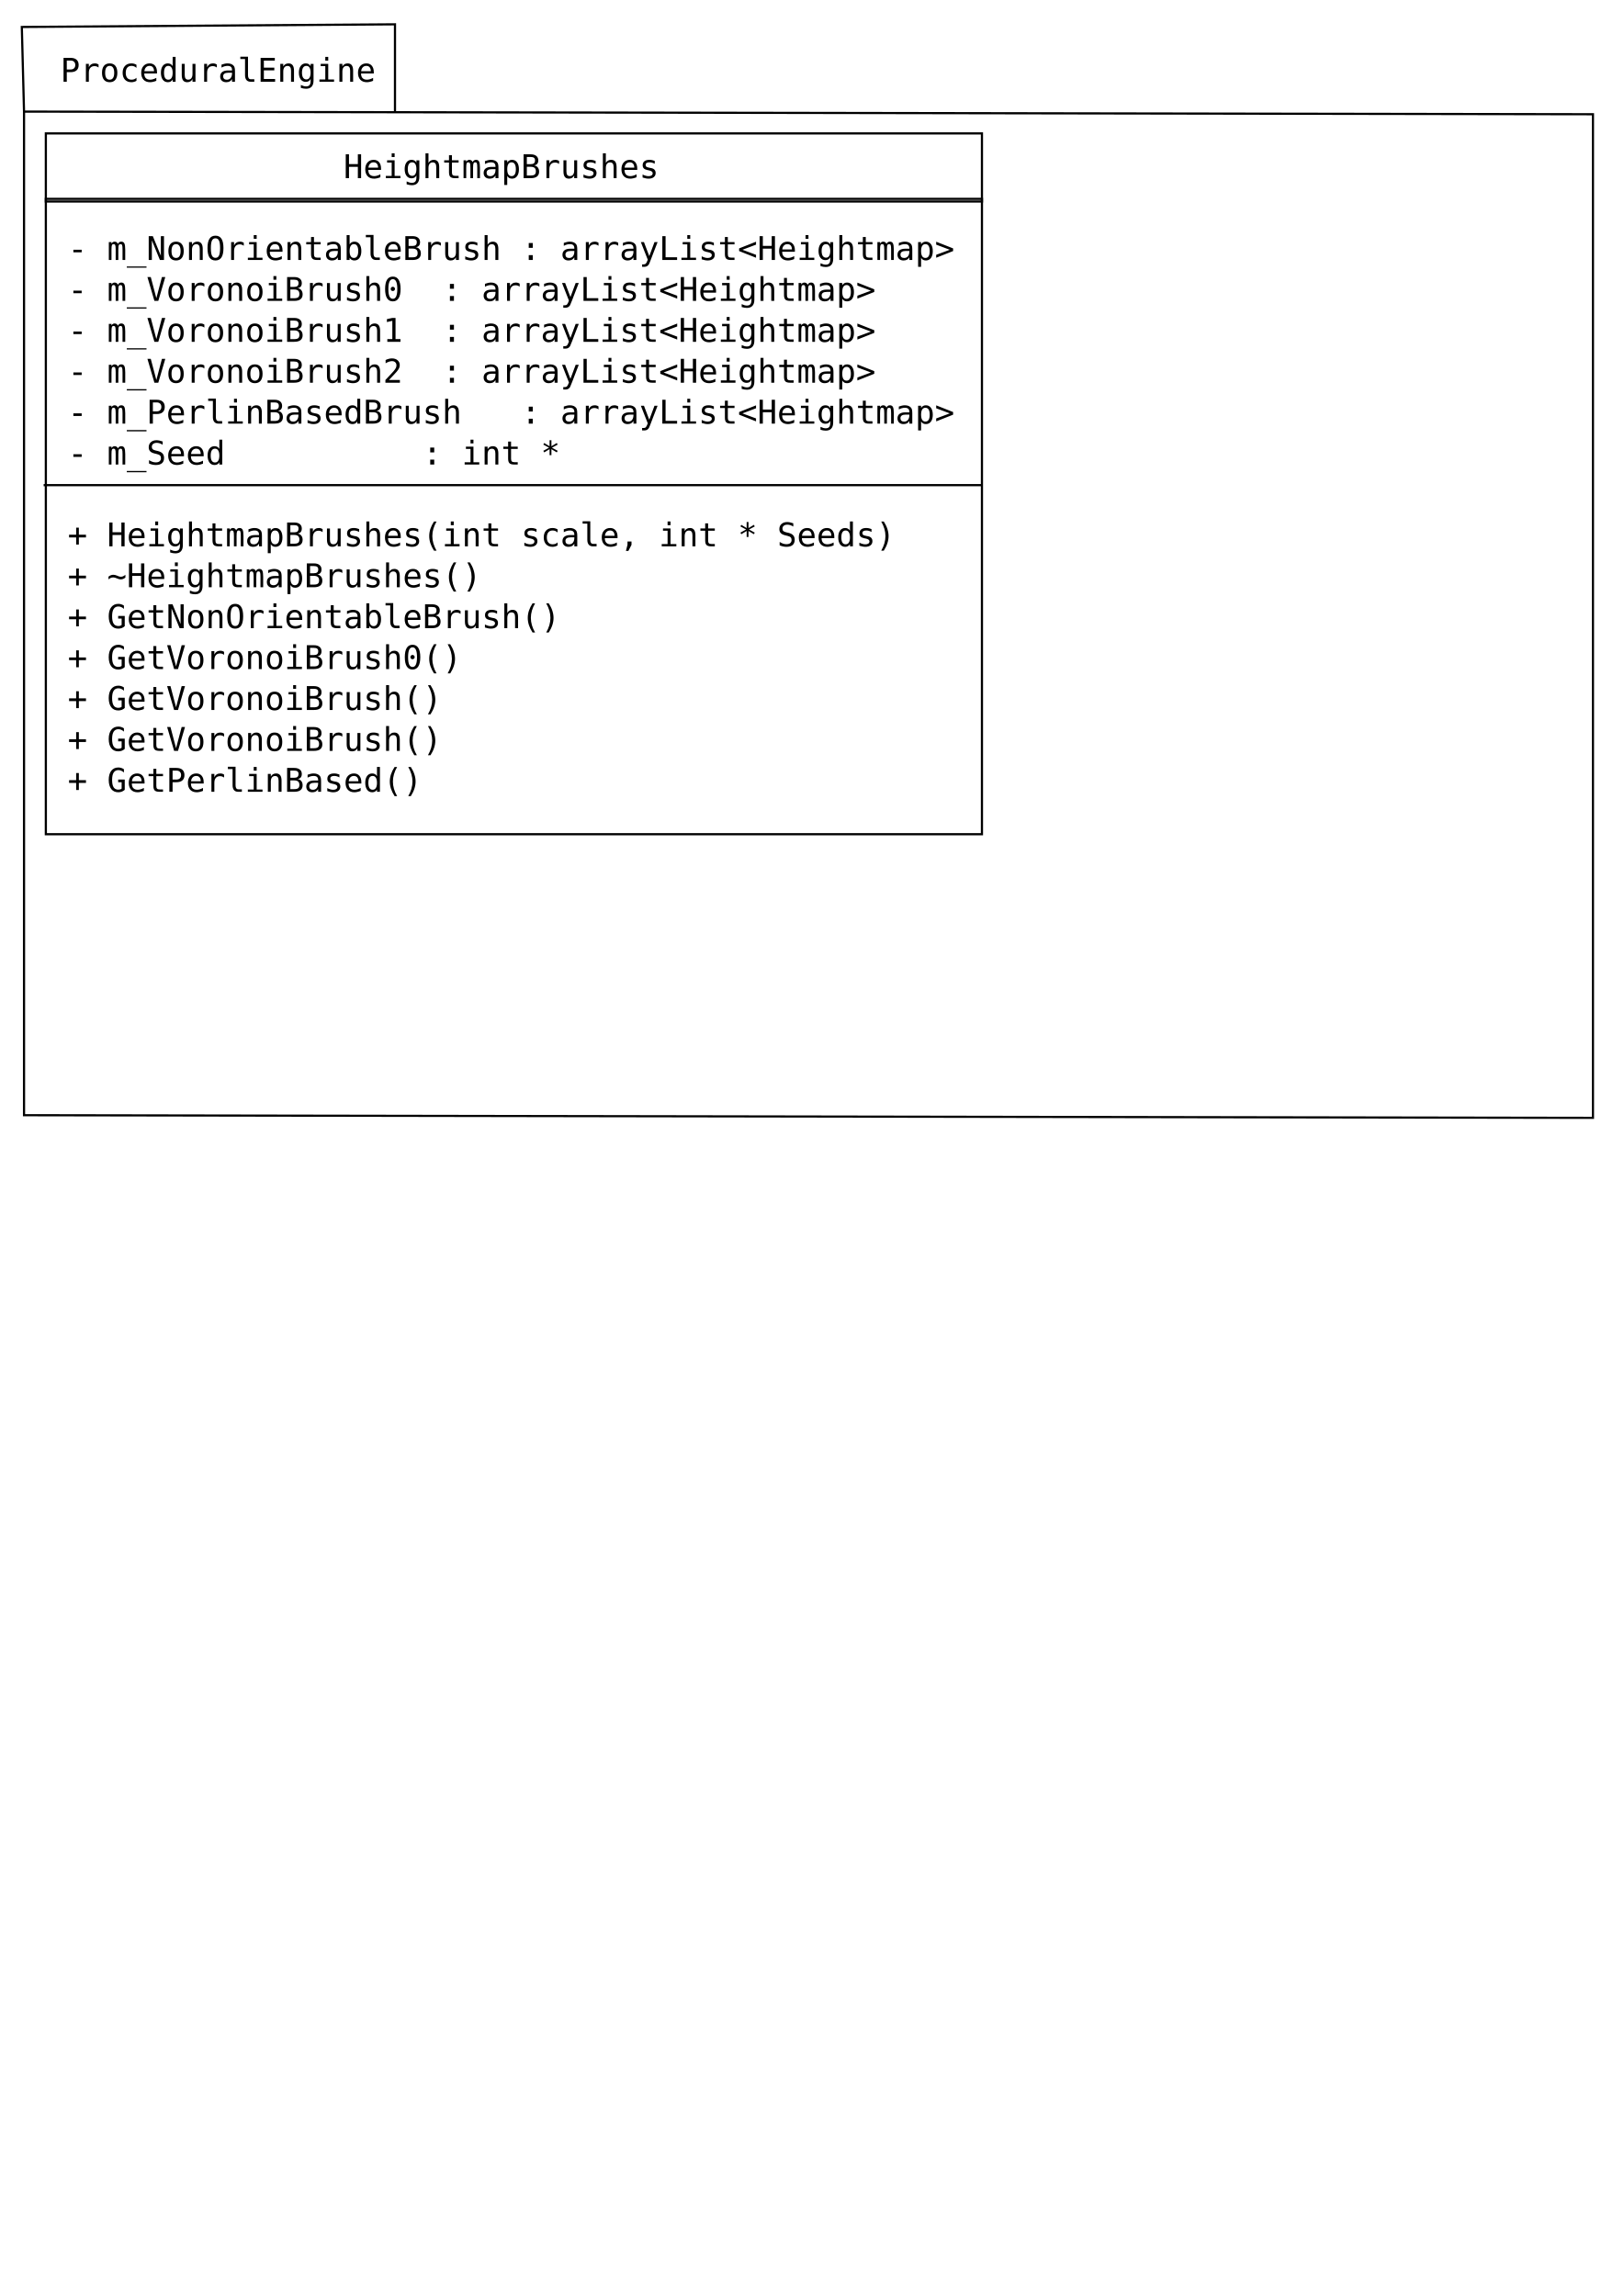
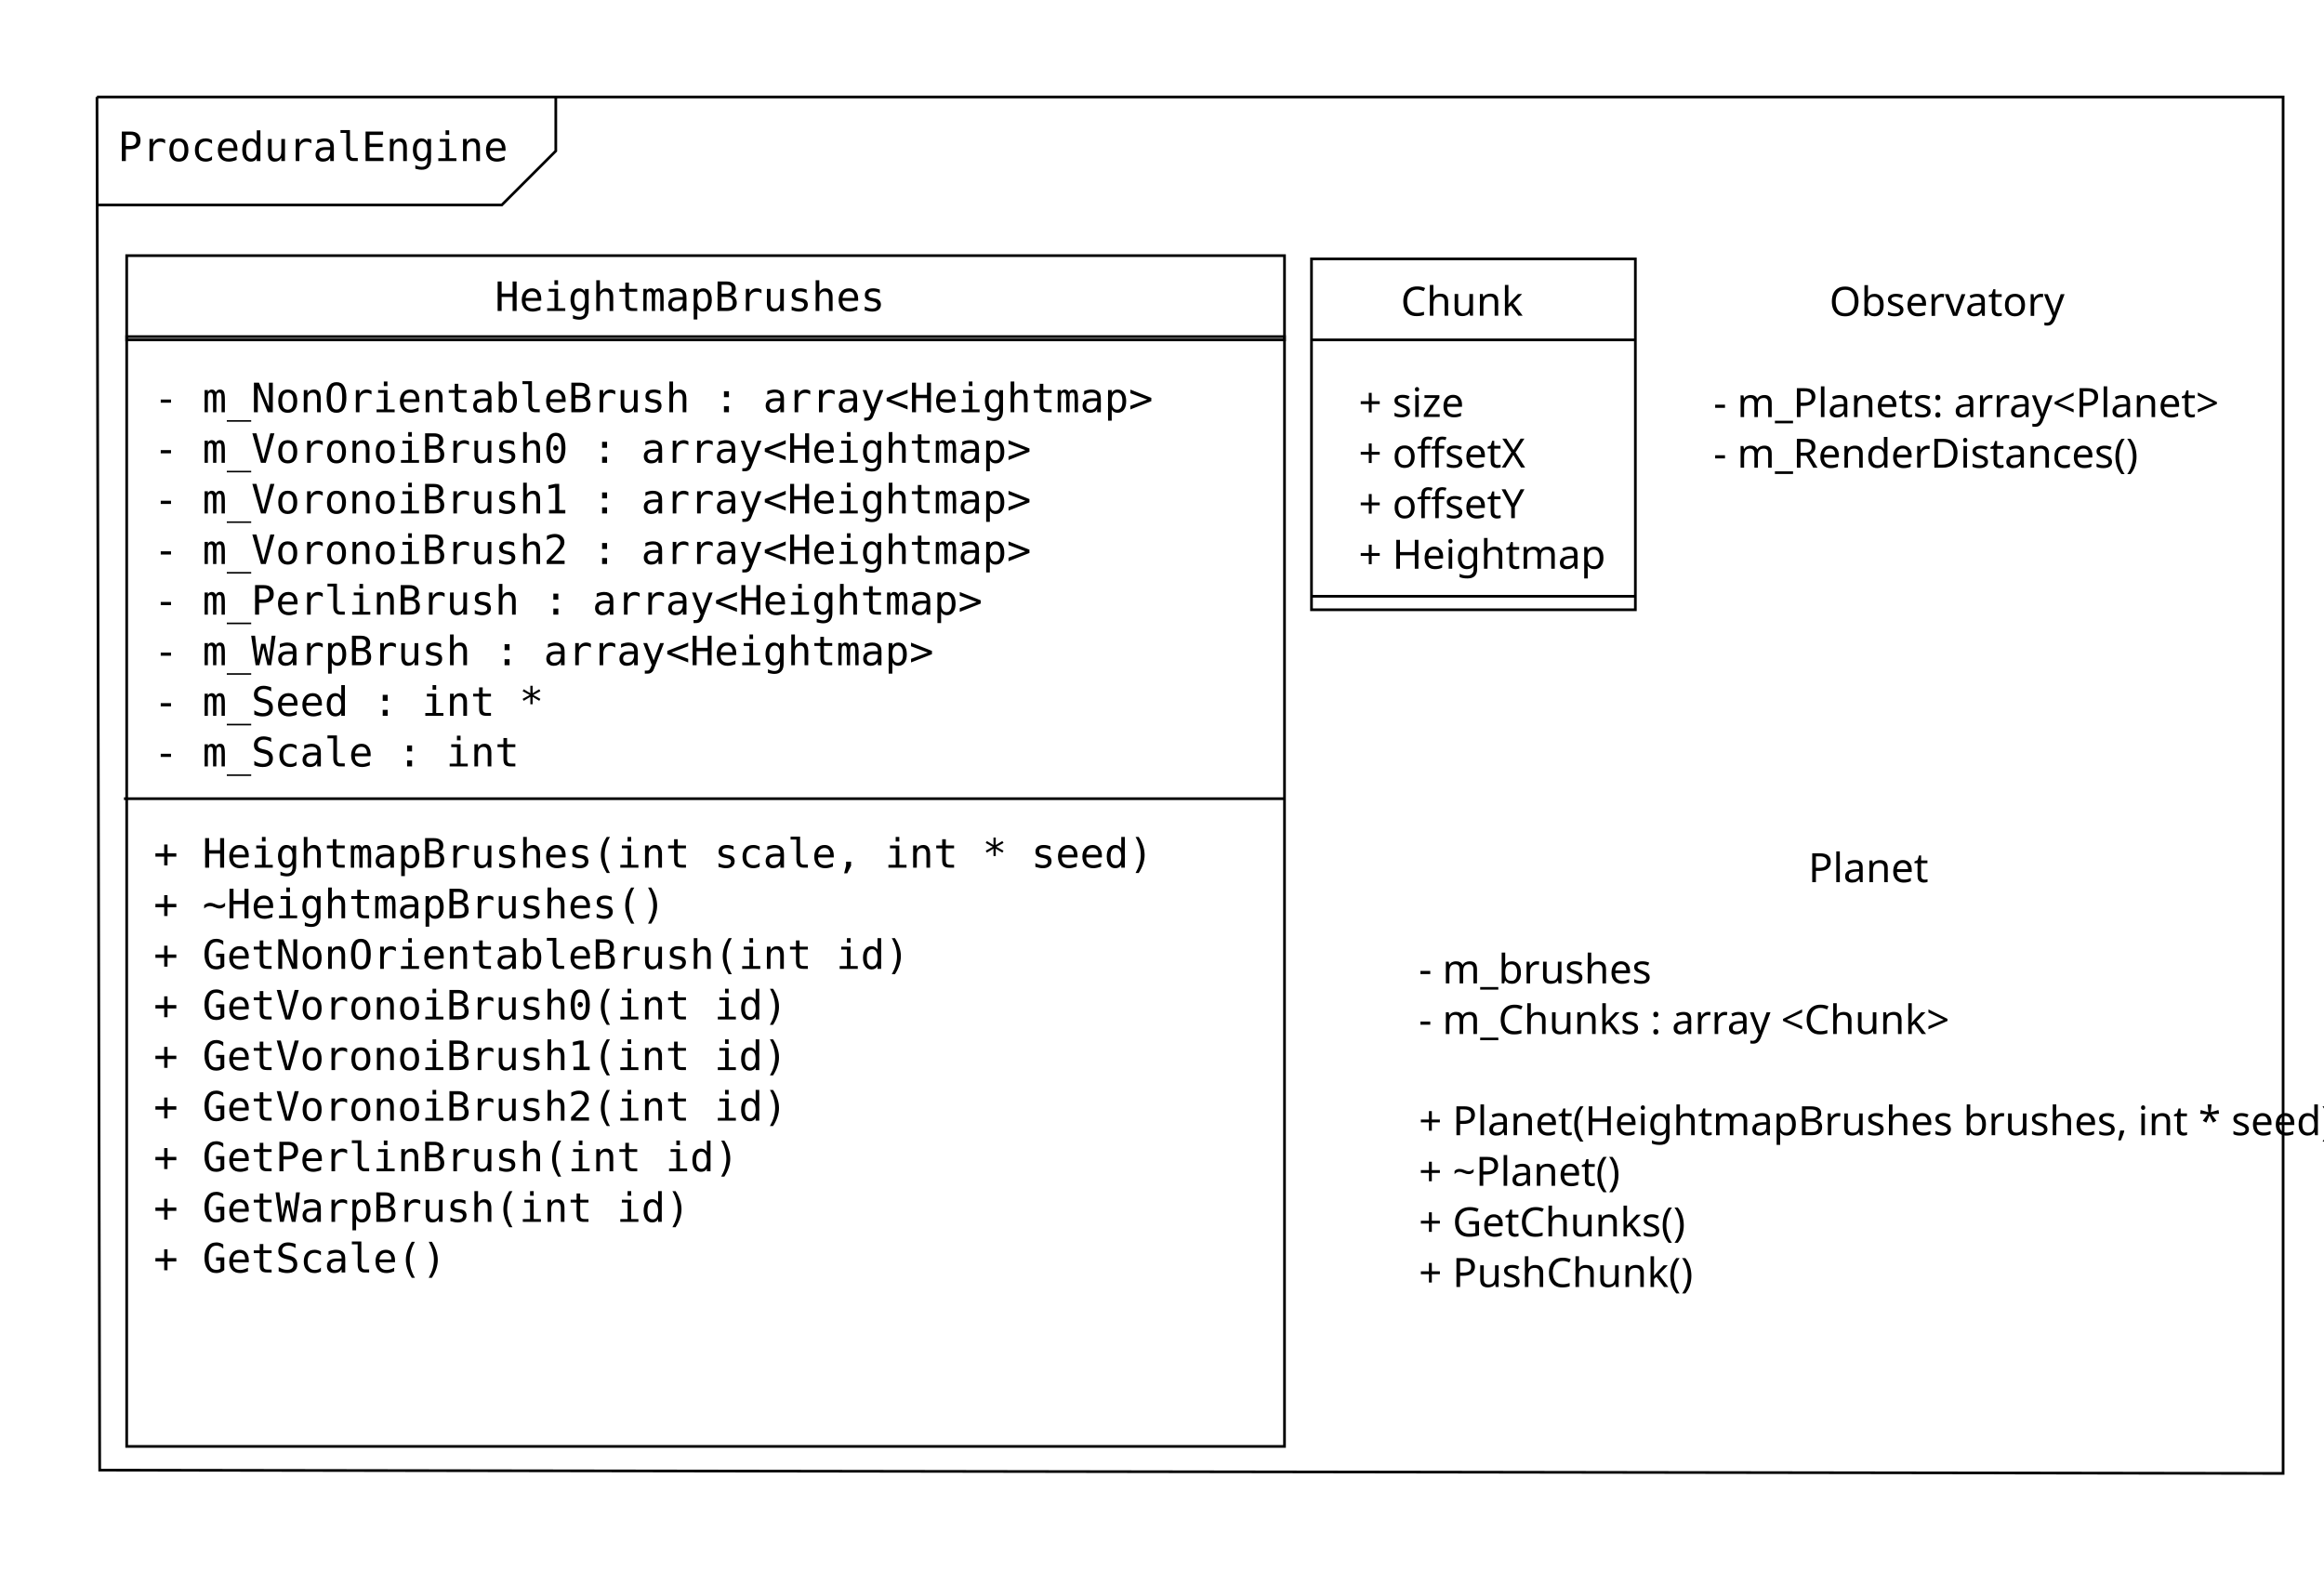
- <svg xmlns="http://www.w3.org/2000/svg" width="210mm" height="297mm" viewBox="0 0 744.094 1052.362" id="svg2" version="1.1">
+ <svg xmlns="http://www.w3.org/2000/svg" width="243.018mm" height="164.216mm" viewBox="0 0 861.087 581.867" id="svg2" version="1.1">
  <defs id="defs4" />
-   <g id="layer1">
-     <text xml:space="preserve" style="font-style:normal;font-weight:normal;font-size:40px;line-height:125%;font-family:sans-serif;letter-spacing:0px;word-spacing:0px;fill:#000000;fill-opacity:1;stroke:none;stroke-width:1px;stroke-linecap:butt;stroke-linejoin:miter;stroke-opacity:1" x="27.685" y="37.463" id="text4136">
-       <tspan id="tspan4138" x="27.685" y="37.463" style="font-style:normal;font-variant:normal;font-weight:normal;font-stretch:normal;font-size:15px;font-family:'Andale Mono';-inkscape-font-specification:'Andale Mono'">ProceduralEngine</tspan>
+   <g id="layer1" transform="translate(25.93307,33.57087)">
+     <text xml:space="preserve" style="font-style:normal;font-weight:normal;font-size:40px;line-height:125%;font-family:sans-serif;letter-spacing:0px;word-spacing:0px;fill:#000000;fill-opacity:1;stroke:none;stroke-width:1px;stroke-linecap:butt;stroke-linejoin:miter;stroke-opacity:1" x="17.765" y="26.112" id="text4136">
+       <tspan id="tspan4138" x="17.765" y="26.112" style="font-style:normal;font-variant:normal;font-weight:normal;font-stretch:normal;font-size:15px;font-family:'Andale Mono';-inkscape-font-specification:'Andale Mono'">ProceduralEngine</tspan>
    </text>
-     <path style="fill:none;fill-rule:evenodd;stroke:#000000;stroke-width:1px;stroke-linecap:butt;stroke-linejoin:miter;stroke-opacity:1" d="m 181.01,51.149 0,-40 L 10,12.362 11.01,51.149 730,52.362 730,512.362 11.01,511.149 l 0,-460" id="path4142" />
+     <path style="fill:none;fill-rule:evenodd;stroke:#000000;stroke-width:1px;stroke-linecap:butt;stroke-linejoin:miter;stroke-opacity:1" d="M 10,2.362 820,2.362 820,512.362 11.01,511.149 10,2.362" id="path4142" />
    <text xml:space="preserve" style="font-style:normal;font-weight:normal;font-size:15px;line-height:125%;font-family:sans-serif;letter-spacing:0px;word-spacing:0px;fill:#000000;fill-opacity:1;stroke:none;stroke-width:1px;stroke-linecap:butt;stroke-linejoin:miter;stroke-opacity:1" x="31.01" y="81.667" id="text4150">
      <tspan id="tspan4152" x="31.01" y="81.667" style="font-style:normal;font-variant:normal;font-weight:normal;font-stretch:normal;font-family:'Andale Mono';-inkscape-font-specification:'Andale Mono'">              HeightmapBrushes</tspan>
      <tspan x="31.01" y="100.417" style="font-style:normal;font-variant:normal;font-weight:normal;font-stretch:normal;font-family:'Andale Mono';-inkscape-font-specification:'Andale Mono'" id="tspan4170" />
-       <tspan x="31.01" y="119.167" style="font-style:normal;font-variant:normal;font-weight:normal;font-stretch:normal;font-family:'Andale Mono';-inkscape-font-specification:'Andale Mono'" id="tspan4168">- m_NonOrientableBrush : arrayList&lt;Heightmap&gt;</tspan>
-       <tspan x="31.01" y="137.917" id="tspan4154" style="font-style:normal;font-variant:normal;font-weight:normal;font-stretch:normal;font-family:'Andale Mono';-inkscape-font-specification:'Andale Mono'">- m_VoronoiBrush0  : arrayList&lt;Heightmap&gt;</tspan>
-       <tspan x="31.01" y="156.667" style="font-style:normal;font-variant:normal;font-weight:normal;font-stretch:normal;font-family:'Andale Mono';-inkscape-font-specification:'Andale Mono'" id="tspan4178">- m_VoronoiBrush1  : arrayList&lt;Heightmap&gt;</tspan>
-       <tspan x="31.01" y="175.417" id="tspan4158" style="font-style:normal;font-variant:normal;font-weight:normal;font-stretch:normal;font-family:'Andale Mono';-inkscape-font-specification:'Andale Mono'">- m_VoronoiBrush2  : arrayList&lt;Heightmap&gt;</tspan>
-       <tspan x="31.01" y="194.167" id="tspan4162" style="font-style:normal;font-variant:normal;font-weight:normal;font-stretch:normal;font-family:'Andale Mono';-inkscape-font-specification:'Andale Mono'">- m_PerlinBasedBrush   : arrayList&lt;Heightmap&gt;</tspan>
-       <tspan x="31.01" y="212.917" id="tspan4160" style="font-style:normal;font-variant:normal;font-weight:normal;font-stretch:normal;font-family:'Andale Mono';-inkscape-font-specification:'Andale Mono'">- m_Seed          : int *</tspan>
-       <tspan x="31.01" y="231.667" style="font-style:normal;font-variant:normal;font-weight:normal;font-stretch:normal;font-family:'Andale Mono';-inkscape-font-specification:'Andale Mono'" id="tspan4188" />
-       <tspan x="31.01" y="250.417" style="font-style:normal;font-variant:normal;font-weight:normal;font-stretch:normal;font-family:'Andale Mono';-inkscape-font-specification:'Andale Mono'" id="tspan4196">+ HeightmapBrushes(int scale, int * Seeds)</tspan>
-       <tspan x="31.01" y="269.167" style="font-style:normal;font-variant:normal;font-weight:normal;font-stretch:normal;font-family:'Andale Mono';-inkscape-font-specification:'Andale Mono'" id="tspan4190">+ ~HeightmapBrushes()</tspan>
-       <tspan x="31.01" y="287.917" style="font-style:normal;font-variant:normal;font-weight:normal;font-stretch:normal;font-family:'Andale Mono';-inkscape-font-specification:'Andale Mono'" id="tspan4192">+ GetNonOrientableBrush()</tspan>
-       <tspan x="31.01" y="306.667" style="font-style:normal;font-variant:normal;font-weight:normal;font-stretch:normal;font-family:'Andale Mono';-inkscape-font-specification:'Andale Mono'" id="tspan4198">+ GetVoronoiBrush0()</tspan>
-       <tspan x="31.01" y="325.417" style="font-style:normal;font-variant:normal;font-weight:normal;font-stretch:normal;font-family:'Andale Mono';-inkscape-font-specification:'Andale Mono'" id="tspan4200">+ GetVoronoiBrush()</tspan>
-       <tspan x="31.01" y="344.167" style="font-style:normal;font-variant:normal;font-weight:normal;font-stretch:normal;font-family:'Andale Mono';-inkscape-font-specification:'Andale Mono'" id="tspan4202">+ GetVoronoiBrush()</tspan>
-       <tspan x="31.01" y="362.917" style="font-style:normal;font-variant:normal;font-weight:normal;font-stretch:normal;font-family:'Andale Mono';-inkscape-font-specification:'Andale Mono'" id="tspan4204">+ GetPerlinBased()</tspan>
-       <tspan x="31.01" y="381.667" style="font-style:normal;font-variant:normal;font-weight:normal;font-stretch:normal;font-family:'Andale Mono';-inkscape-font-specification:'Andale Mono'" id="tspan4194" />
+       <tspan x="31.01" y="119.167" style="font-style:normal;font-variant:normal;font-weight:normal;font-stretch:normal;font-family:'Andale Mono';-inkscape-font-specification:'Andale Mono'" id="tspan4168">- m_NonOrientableBrush : array&lt;Heightmap&gt;</tspan>
+       <tspan x="31.01" y="137.917" id="tspan4154" style="font-style:normal;font-variant:normal;font-weight:normal;font-stretch:normal;font-family:'Andale Mono';-inkscape-font-specification:'Andale Mono'">- m_VoronoiBrush0 : array&lt;Heightmap&gt;</tspan>
+       <tspan x="31.01" y="156.667" style="font-style:normal;font-variant:normal;font-weight:normal;font-stretch:normal;font-family:'Andale Mono';-inkscape-font-specification:'Andale Mono'" id="tspan4178">- m_VoronoiBrush1 : array&lt;Heightmap&gt;</tspan>
+       <tspan x="31.01" y="175.417" id="tspan4158" style="font-style:normal;font-variant:normal;font-weight:normal;font-stretch:normal;font-family:'Andale Mono';-inkscape-font-specification:'Andale Mono'">- m_VoronoiBrush2 : array&lt;Heightmap&gt;</tspan>
+       <tspan x="31.01" y="194.167" id="tspan4162" style="font-style:normal;font-variant:normal;font-weight:normal;font-stretch:normal;font-family:'Andale Mono';-inkscape-font-specification:'Andale Mono'">- m_PerlinBrush : array&lt;Heightmap&gt;</tspan>
+       <tspan x="31.01" y="212.917" id="tspan4160" style="font-style:normal;font-variant:normal;font-weight:normal;font-stretch:normal;font-family:'Andale Mono';-inkscape-font-specification:'Andale Mono'">- m_WarpBrush : array&lt;Heightmap&gt;</tspan>
+       <tspan x="31.01" y="231.667" style="font-style:normal;font-variant:normal;font-weight:normal;font-stretch:normal;font-family:'Andale Mono';-inkscape-font-specification:'Andale Mono'" id="tspan3436">- m_Seed : int *</tspan>
+       <tspan x="31.01" y="250.417" style="font-style:normal;font-variant:normal;font-weight:normal;font-stretch:normal;font-family:'Andale Mono';-inkscape-font-specification:'Andale Mono'" id="tspan3377">- m_Scale : int</tspan>
+       <tspan x="31.01" y="269.167" style="font-style:normal;font-variant:normal;font-weight:normal;font-stretch:normal;font-family:'Andale Mono';-inkscape-font-specification:'Andale Mono'" id="tspan4188" />
+       <tspan x="31.01" y="287.917" style="font-style:normal;font-variant:normal;font-weight:normal;font-stretch:normal;font-family:'Andale Mono';-inkscape-font-specification:'Andale Mono'" id="tspan4196">+ HeightmapBrushes(int scale, int * seed)</tspan>
+       <tspan x="31.01" y="306.667" style="font-style:normal;font-variant:normal;font-weight:normal;font-stretch:normal;font-family:'Andale Mono';-inkscape-font-specification:'Andale Mono'" id="tspan4190">+ ~HeightmapBrushes()</tspan>
+       <tspan x="31.01" y="325.417" style="font-style:normal;font-variant:normal;font-weight:normal;font-stretch:normal;font-family:'Andale Mono';-inkscape-font-specification:'Andale Mono'" id="tspan4192">+ GetNonOrientableBrush(int id)</tspan>
+       <tspan x="31.01" y="344.167" style="font-style:normal;font-variant:normal;font-weight:normal;font-stretch:normal;font-family:'Andale Mono';-inkscape-font-specification:'Andale Mono'" id="tspan4198">+ GetVoronoiBrush0(int id)</tspan>
+       <tspan x="31.01" y="362.917" style="font-style:normal;font-variant:normal;font-weight:normal;font-stretch:normal;font-family:'Andale Mono';-inkscape-font-specification:'Andale Mono'" id="tspan4200">+ GetVoronoiBrush1(int id)</tspan>
+       <tspan x="31.01" y="381.667" style="font-style:normal;font-variant:normal;font-weight:normal;font-stretch:normal;font-family:'Andale Mono';-inkscape-font-specification:'Andale Mono'" id="tspan4202">+ GetVoronoiBrush2(int id)</tspan>
+       <tspan x="31.01" y="400.417" style="font-style:normal;font-variant:normal;font-weight:normal;font-stretch:normal;font-family:'Andale Mono';-inkscape-font-specification:'Andale Mono'" id="tspan4204">+ GetPerlinBrush(int id)</tspan>
+       <tspan x="31.01" y="419.167" style="font-style:normal;font-variant:normal;font-weight:normal;font-stretch:normal;font-family:'Andale Mono';-inkscape-font-specification:'Andale Mono'" id="tspan3434">+ GetWarpBrush(int id)</tspan>
+       <tspan x="31.01" y="437.917" style="font-style:normal;font-variant:normal;font-weight:normal;font-stretch:normal;font-family:'Andale Mono';-inkscape-font-specification:'Andale Mono'" id="tspan3379">+ GetScale()</tspan>
+       <tspan x="31.01" y="456.667" style="font-style:normal;font-variant:normal;font-weight:normal;font-stretch:normal;font-family:'Andale Mono';-inkscape-font-specification:'Andale Mono'" id="tspan4194" />
    </text>
    <rect style="fill:none;fill-opacity:1;stroke:#000000;stroke-width:1;stroke-miterlimit:4;stroke-dasharray:none;stroke-dashoffset:0;stroke-opacity:1" id="rect4206" width="428.99" height="31.213" x="21.01" y="61.149" />
-     <rect style="fill:none;fill-opacity:1;stroke:#000000;stroke-width:1;stroke-miterlimit:4;stroke-dasharray:none;stroke-dashoffset:0;stroke-opacity:1" id="rect4208" width="428.99" height="291.213" x="21.01" y="91.149" />
-     <path style="fill:none;fill-rule:evenodd;stroke:#000000;stroke-width:1px;stroke-linecap:butt;stroke-linejoin:miter;stroke-opacity:1" d="m 20,222.362 430,0" id="path4220" />
+     <rect style="fill:none;fill-opacity:1;stroke:#000000;stroke-width:1;stroke-miterlimit:4;stroke-dasharray:none;stroke-dashoffset:0;stroke-opacity:1" id="rect4208" width="428.99" height="411.213" x="21.01" y="91.149" />
+     <text xml:space="preserve" style="font-style:normal;font-weight:normal;font-size:40px;line-height:125%;font-family:sans-serif;letter-spacing:0px;word-spacing:0px;fill:#000000;fill-opacity:1;stroke:none;stroke-width:1px;stroke-linecap:butt;stroke-linejoin:miter;stroke-opacity:1" x="499.774" y="293.297" id="text3367">
+       <tspan id="tspan3369" x="499.774" y="293.297" style="font-size:15px">                                     Planet</tspan>
+       <tspan x="499.774" y="312.047" style="font-size:15px" id="tspan3371" />
+       <tspan x="499.774" y="330.797" style="font-size:15px" id="tspan3373">- m_brushes</tspan>
+       <tspan x="499.774" y="349.547" style="font-size:15px" id="tspan3383">- m_Chunks : array &lt;Chunk&gt; </tspan>
+       <tspan x="499.774" y="368.297" style="font-size:15px" id="tspan3498" />
+       <tspan x="499.774" y="387.047" style="font-size:15px" id="tspan3381">+ Planet(HeightmapBrushes brushes, int * seed)</tspan>
+       <tspan x="499.774" y="405.797" style="font-size:15px" id="tspan3375">+ ~Planet()</tspan>
+       <tspan x="499.774" y="424.547" style="font-size:15px" id="tspan3385">+ GetChunks()</tspan>
+       <tspan x="499.774" y="443.297" style="font-size:15px" id="tspan3536">+ PushChunk()</tspan>
+       <tspan x="499.774" y="462.047" style="font-size:15px" id="tspan3538"> </tspan>
+     </text>
+     <text xml:space="preserve" style="font-style:normal;font-weight:normal;font-size:40px;line-height:125%;font-family:sans-serif;letter-spacing:0px;word-spacing:0px;fill:#000000;fill-opacity:1;stroke:none;stroke-width:1px;stroke-linecap:butt;stroke-linejoin:miter;stroke-opacity:1" x="608.975" y="83.477" id="text3456">
+       <tspan id="tspan3458" x="608.975" y="83.477" style="font-size:15px">           Observatory</tspan>
+       <tspan x="608.975" y="102.227" style="font-size:15px" id="tspan3530" />
+       <tspan x="608.975" y="120.977" id="tspan3460" style="font-size:15px">- m_Planets: array&lt;Planet&gt;</tspan>
+       <tspan x="608.975" y="139.727" style="font-size:15px" id="tspan3468">- m_RenderDistances()</tspan>
+       <tspan x="608.975" y="158.477" style="font-size:15px" id="tspan3464" />
+     </text>
+     <path style="fill:none;fill-rule:evenodd;stroke:#000000;stroke-width:1px;stroke-linecap:butt;stroke-linejoin:miter;stroke-opacity:1" d="m 10,42.362 150,0 20,-20 0,-20" id="path3466" />
+     <text xml:space="preserve" style="font-style:normal;font-weight:normal;font-size:15px;line-height:125%;font-family:sans-serif;letter-spacing:0px;word-spacing:0px;fill:#000000;fill-opacity:1;stroke:none;stroke-width:1px;stroke-linecap:butt;stroke-linejoin:miter;stroke-opacity:1" x="477.494" y="83.41" id="text3500">
+       <tspan id="tspan3502" x="477.494" y="83.41">    Chunk</tspan>
+       <tspan x="477.494" y="102.16" id="tspan3524" />
+       <tspan x="477.494" y="120.91" id="tspan3508">+ size</tspan>
+       <tspan x="477.494" y="139.66" id="tspan3516">+ offsetX</tspan>
+       <tspan x="477.494" y="158.41" id="tspan3532">+ offsetY</tspan>
+       <tspan x="477.494" y="177.16" id="tspan3512">+ Heightmap</tspan>
+     </text>
+     <path style="fill:none;fill-rule:evenodd;stroke:#000000;stroke-width:1px;stroke-linecap:butt;stroke-linejoin:miter;stroke-opacity:1" d="m 460,62.362 0,130 120,0 0,-130 z" id="path3518" />
+     <path style="fill:none;fill-rule:evenodd;stroke:#000000;stroke-width:1px;stroke-linecap:butt;stroke-linejoin:miter;stroke-opacity:1" d="m 460,92.362 120,0" id="path3520" />
+     <path style="fill:none;fill-rule:evenodd;stroke:#000000;stroke-width:1px;stroke-linecap:butt;stroke-linejoin:miter;stroke-opacity:1" d="m 20,262.362 430,0" id="path3526" />
+     <path style="fill:none;fill-rule:evenodd;stroke:#000000;stroke-width:1px;stroke-linecap:butt;stroke-linejoin:miter;stroke-opacity:1" d="m 460,187.362 120,0" id="path3528" />
  </g>
</svg>
